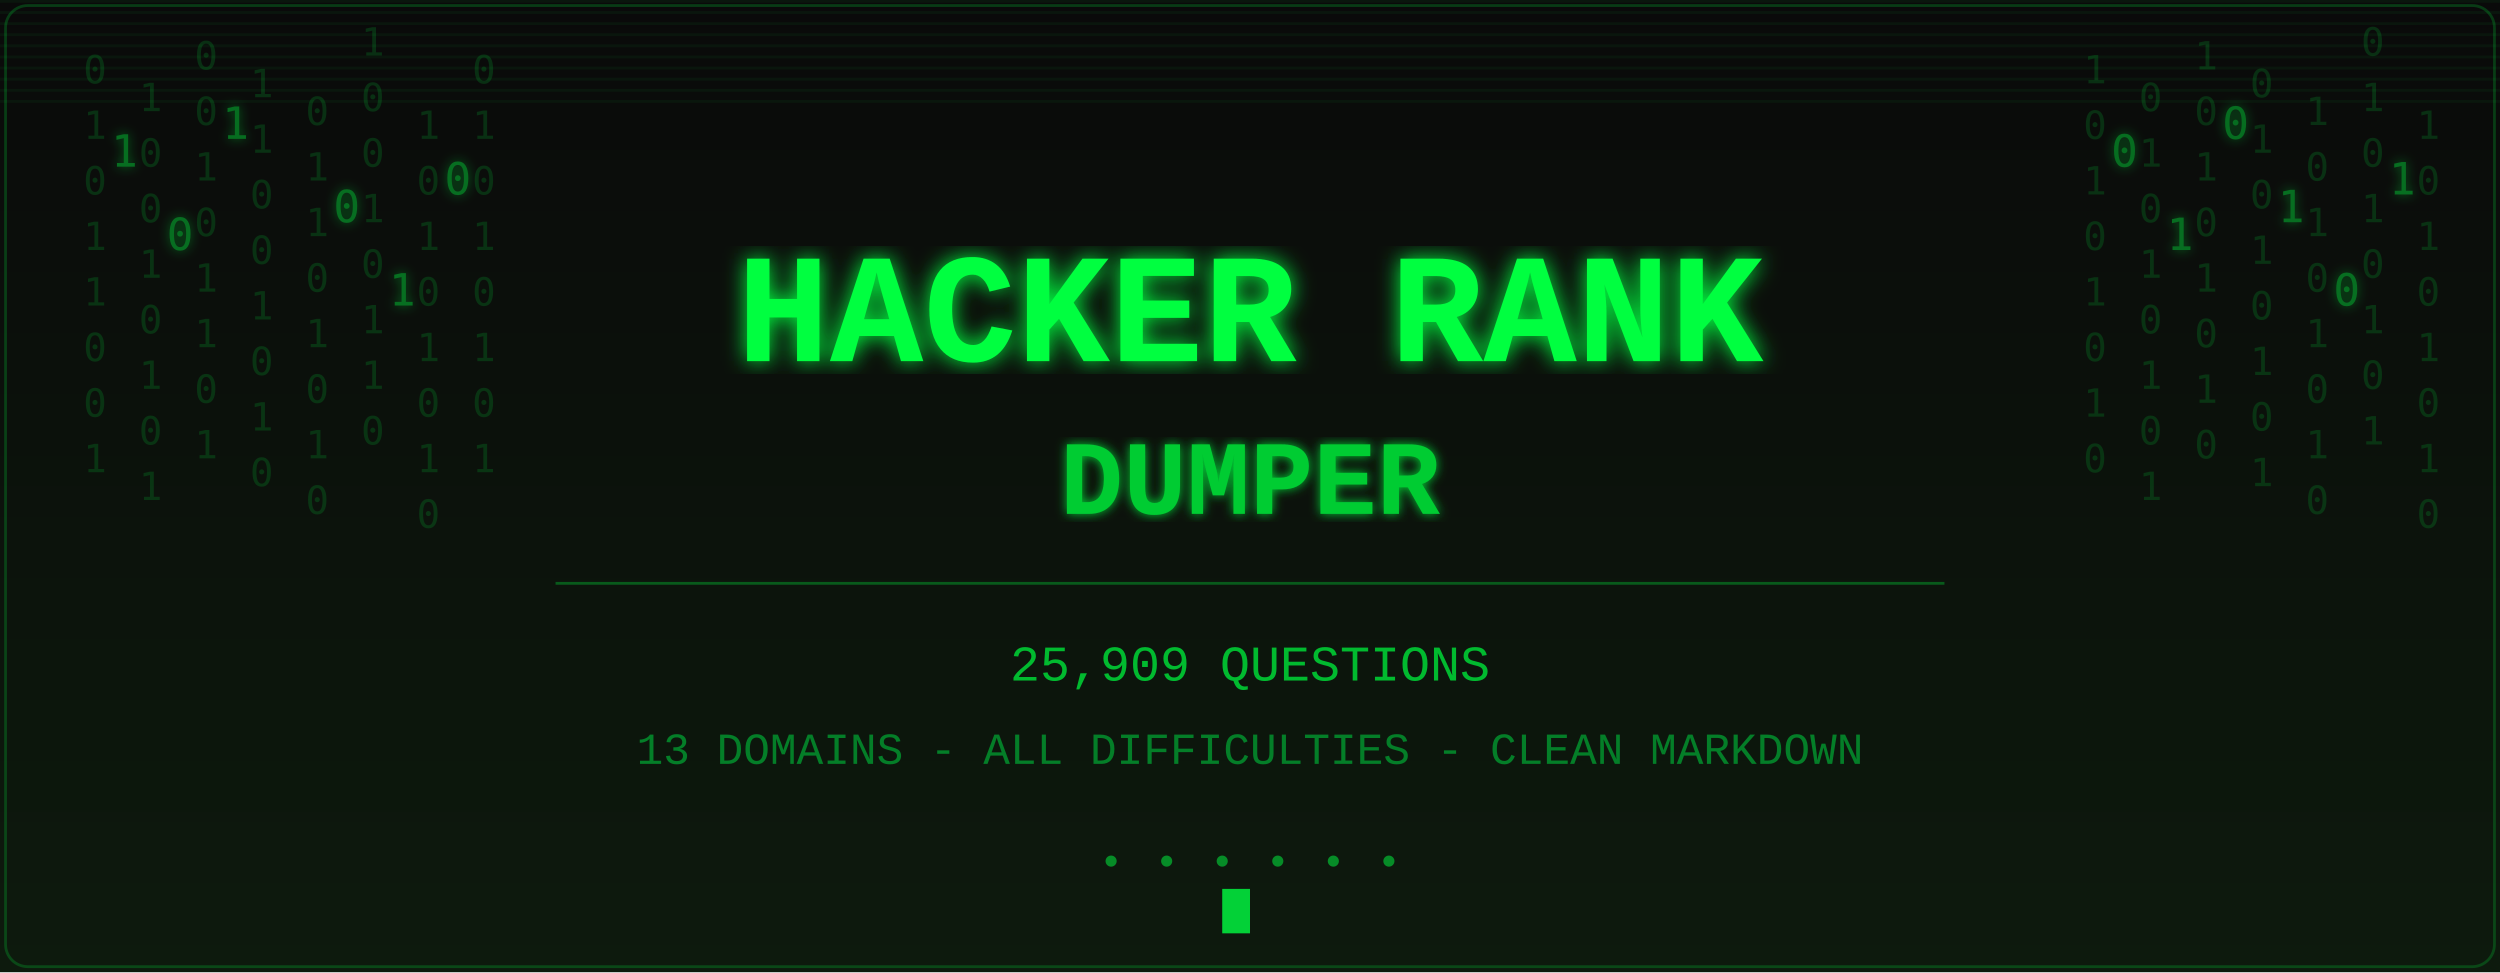
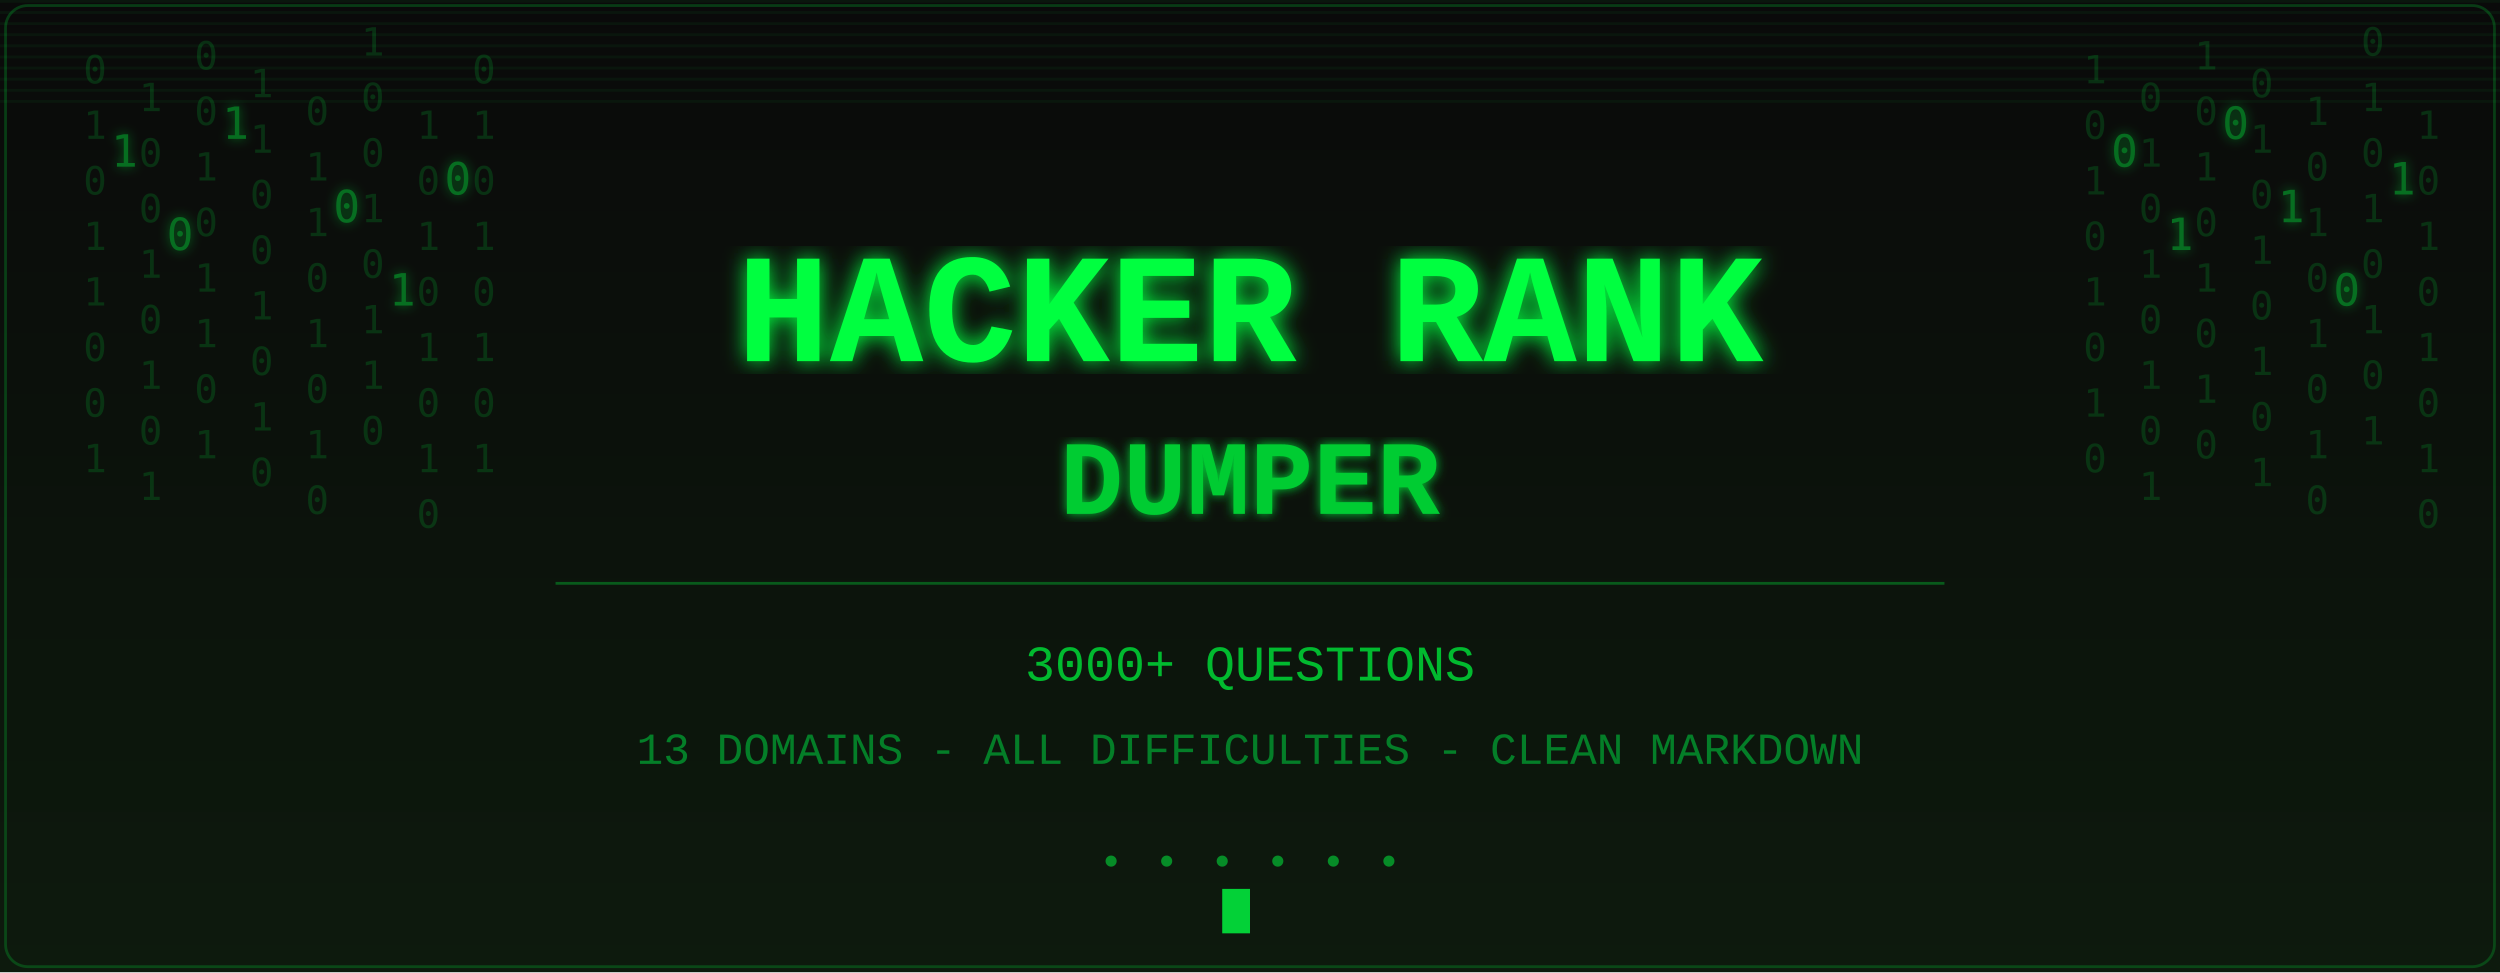
<svg xmlns="http://www.w3.org/2000/svg" viewBox="0 0 900 350">
  <defs>
    <linearGradient id="bg" x1="0%" y1="0%" x2="0%" y2="100%">
      <stop offset="0%" style="stop-color:#0a0a0a;stop-opacity:1" />
      <stop offset="100%" style="stop-color:#0d1a0d;stop-opacity:1" />
    </linearGradient>
    <linearGradient id="green-glow" x1="0%" y1="0%" x2="100%" y2="0%">
      <stop offset="0%" style="stop-color:#00FF41;stop-opacity:0.1" />
      <stop offset="50%" style="stop-color:#00FF41;stop-opacity:0.3" />
      <stop offset="100%" style="stop-color:#00FF41;stop-opacity:0.1" />
    </linearGradient>
    <filter id="glow">
      <feGaussianBlur stdDeviation="2" result="coloredBlur" />
      <feMerge>
        <feMergeNode in="coloredBlur" />
        <feMergeNode in="SourceGraphic" />
      </feMerge>
    </filter>
    <filter id="glow-strong">
      <feGaussianBlur stdDeviation="4" result="coloredBlur" />
      <feMerge>
        <feMergeNode in="coloredBlur" />
        <feMergeNode in="SourceGraphic" />
      </feMerge>
    </filter>
  </defs>
  <rect width="900" height="350" fill="url(#bg)" />
  <g opacity="0.05">
    <rect y="0" width="900" height="1" fill="#00FF41" />
    <rect y="4" width="900" height="1" fill="#00FF41" />
    <rect y="8" width="900" height="1" fill="#00FF41" />
    <rect y="12" width="900" height="1" fill="#00FF41" />
    <rect y="16" width="900" height="1" fill="#00FF41" />
    <rect y="20" width="900" height="1" fill="#00FF41" />
    <rect y="24" width="900" height="1" fill="#00FF41" />
    <rect y="28" width="900" height="1" fill="#00FF41" />
    <rect y="32" width="900" height="1" fill="#00FF41" />
    <rect y="36" width="900" height="1" fill="#00FF41" />
  </g>
  <g font-family="monospace" font-size="14" fill="#00FF41" opacity="0.15">
    <text x="30" y="30">0</text>
    <text x="30" y="50">1</text>
    <text x="30" y="70">0</text>
    <text x="30" y="90">1</text>
    <text x="30" y="110">1</text>
    <text x="30" y="130">0</text>
    <text x="30" y="150">0</text>
    <text x="30" y="170">1</text>
    <text x="50" y="40">1</text>
    <text x="50" y="60">0</text>
    <text x="50" y="80">0</text>
    <text x="50" y="100">1</text>
    <text x="50" y="120">0</text>
    <text x="50" y="140">1</text>
    <text x="50" y="160">0</text>
    <text x="50" y="180">1</text>
    <text x="70" y="25">0</text>
    <text x="70" y="45">0</text>
    <text x="70" y="65">1</text>
    <text x="70" y="85">0</text>
    <text x="70" y="105">1</text>
    <text x="70" y="125">1</text>
    <text x="70" y="145">0</text>
    <text x="70" y="165">1</text>
    <text x="90" y="35">1</text>
    <text x="90" y="55">1</text>
    <text x="90" y="75">0</text>
    <text x="90" y="95">0</text>
    <text x="90" y="115">1</text>
    <text x="90" y="135">0</text>
    <text x="90" y="155">1</text>
    <text x="90" y="175">0</text>
    <text x="110" y="45">0</text>
    <text x="110" y="65">1</text>
    <text x="110" y="85">1</text>
    <text x="110" y="105">0</text>
    <text x="110" y="125">1</text>
    <text x="110" y="145">0</text>
    <text x="110" y="165">1</text>
    <text x="110" y="185">0</text>
    <text x="130" y="20">1</text>
    <text x="130" y="40">0</text>
    <text x="130" y="60">0</text>
    <text x="130" y="80">1</text>
    <text x="130" y="100">0</text>
    <text x="130" y="120">1</text>
    <text x="130" y="140">1</text>
    <text x="130" y="160">0</text>
    <text x="150" y="50">1</text>
    <text x="150" y="70">0</text>
    <text x="150" y="90">1</text>
    <text x="150" y="110">0</text>
    <text x="150" y="130">1</text>
    <text x="150" y="150">0</text>
    <text x="150" y="170">1</text>
    <text x="150" y="190">0</text>
    <text x="170" y="30">0</text>
    <text x="170" y="50">1</text>
    <text x="170" y="70">0</text>
    <text x="170" y="90">1</text>
    <text x="170" y="110">0</text>
    <text x="170" y="130">1</text>
    <text x="170" y="150">0</text>
    <text x="170" y="170">1</text>
  </g>
  <g font-family="monospace" font-size="14" fill="#00FF41" opacity="0.15">
    <text x="750" y="30">1</text>
    <text x="750" y="50">0</text>
    <text x="750" y="70">1</text>
    <text x="750" y="90">0</text>
    <text x="750" y="110">1</text>
    <text x="750" y="130">0</text>
    <text x="750" y="150">1</text>
    <text x="750" y="170">0</text>
    <text x="770" y="40">0</text>
    <text x="770" y="60">1</text>
    <text x="770" y="80">0</text>
    <text x="770" y="100">1</text>
    <text x="770" y="120">0</text>
    <text x="770" y="140">1</text>
    <text x="770" y="160">0</text>
    <text x="770" y="180">1</text>
    <text x="790" y="25">1</text>
    <text x="790" y="45">0</text>
    <text x="790" y="65">1</text>
    <text x="790" y="85">0</text>
    <text x="790" y="105">1</text>
    <text x="790" y="125">0</text>
    <text x="790" y="145">1</text>
    <text x="790" y="165">0</text>
    <text x="810" y="35">0</text>
    <text x="810" y="55">1</text>
    <text x="810" y="75">0</text>
    <text x="810" y="95">1</text>
    <text x="810" y="115">0</text>
    <text x="810" y="135">1</text>
    <text x="810" y="155">0</text>
    <text x="810" y="175">1</text>
    <text x="830" y="45">1</text>
    <text x="830" y="65">0</text>
    <text x="830" y="85">1</text>
    <text x="830" y="105">0</text>
    <text x="830" y="125">1</text>
    <text x="830" y="145">0</text>
    <text x="830" y="165">1</text>
    <text x="830" y="185">0</text>
    <text x="850" y="20">0</text>
    <text x="850" y="40">1</text>
    <text x="850" y="60">0</text>
    <text x="850" y="80">1</text>
    <text x="850" y="100">0</text>
    <text x="850" y="120">1</text>
    <text x="850" y="140">0</text>
    <text x="850" y="160">1</text>
    <text x="870" y="50">1</text>
    <text x="870" y="70">0</text>
    <text x="870" y="90">1</text>
    <text x="870" y="110">0</text>
    <text x="870" y="130">1</text>
    <text x="870" y="150">0</text>
    <text x="870" y="170">1</text>
    <text x="870" y="190">0</text>
  </g>
  <g font-family="monospace" font-size="16" fill="#00FF41" opacity="0.4" filter="url(#glow)">
    <text x="40" y="60">1</text>
    <text x="60" y="90">0</text>
    <text x="80" y="50">1</text>
    <text x="120" y="80">0</text>
    <text x="140" y="110">1</text>
    <text x="160" y="70">0</text>
    <text x="760" y="60">0</text>
    <text x="780" y="90">1</text>
    <text x="800" y="50">0</text>
    <text x="820" y="80">1</text>
    <text x="840" y="110">0</text>
    <text x="860" y="70">1</text>
  </g>
  <rect x="2" y="2" width="896" height="346" rx="8" fill="none" stroke="#00FF41" stroke-width="1" opacity="0.2" />
  <text x="450" y="130" font-family="'Courier New', monospace" font-size="56" font-weight="bold" fill="#00FF41" text-anchor="middle" filter="url(#glow-strong)">HACKER RANK</text>
  <text x="450" y="185" font-family="'Courier New', monospace" font-size="38" font-weight="bold" fill="#00cc33" text-anchor="middle" filter="url(#glow)">DUMPER</text>
  <line x1="200" y1="210" x2="700" y2="210" stroke="#00FF41" stroke-width="1" opacity="0.3" />
-   <text x="450" y="245" font-family="'Courier New', monospace" font-size="18" fill="#00cc33" text-anchor="middle" opacity="0.9">25,909 QUESTIONS</text>
+   <text x="450" y="245" font-family="'Courier New', monospace" font-size="18" fill="#00cc33" text-anchor="middle" opacity="0.9">3000+ QUESTIONS</text>
  <text x="450" y="275" font-family="'Courier New', monospace" font-size="16" fill="#00aa33" text-anchor="middle" opacity="0.7">13 DOMAINS - ALL DIFFICULTIES - CLEAN MARKDOWN</text>
  <g fill="#00FF41" opacity="0.5">
    <circle cx="400" cy="310" r="2" />
    <circle cx="420" cy="310" r="2" />
    <circle cx="440" cy="310" r="2" />
    <circle cx="460" cy="310" r="2" />
    <circle cx="480" cy="310" r="2" />
    <circle cx="500" cy="310" r="2" />
  </g>
  <rect x="440" y="320" width="10" height="16" fill="#00FF41" opacity="0.8">
    <animate attributeName="opacity" values="0.8;0;0.8" dur="1s" repeatCount="indefinite" />
  </rect>
</svg>
